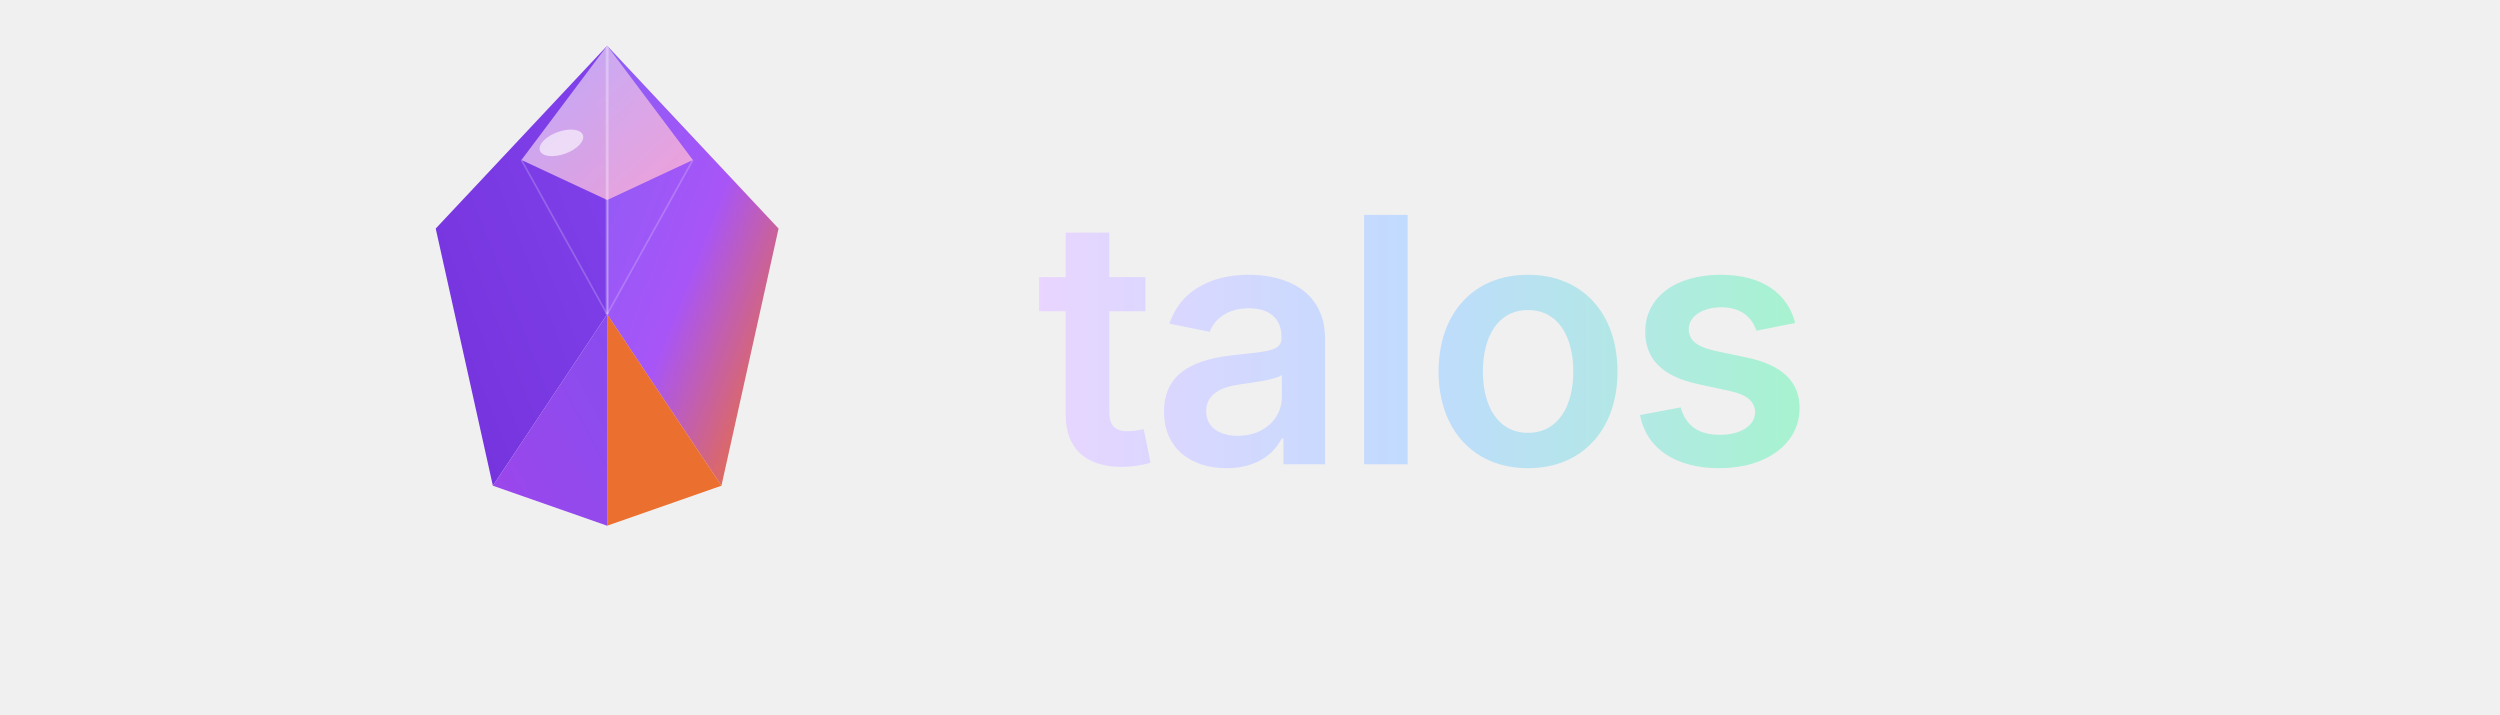
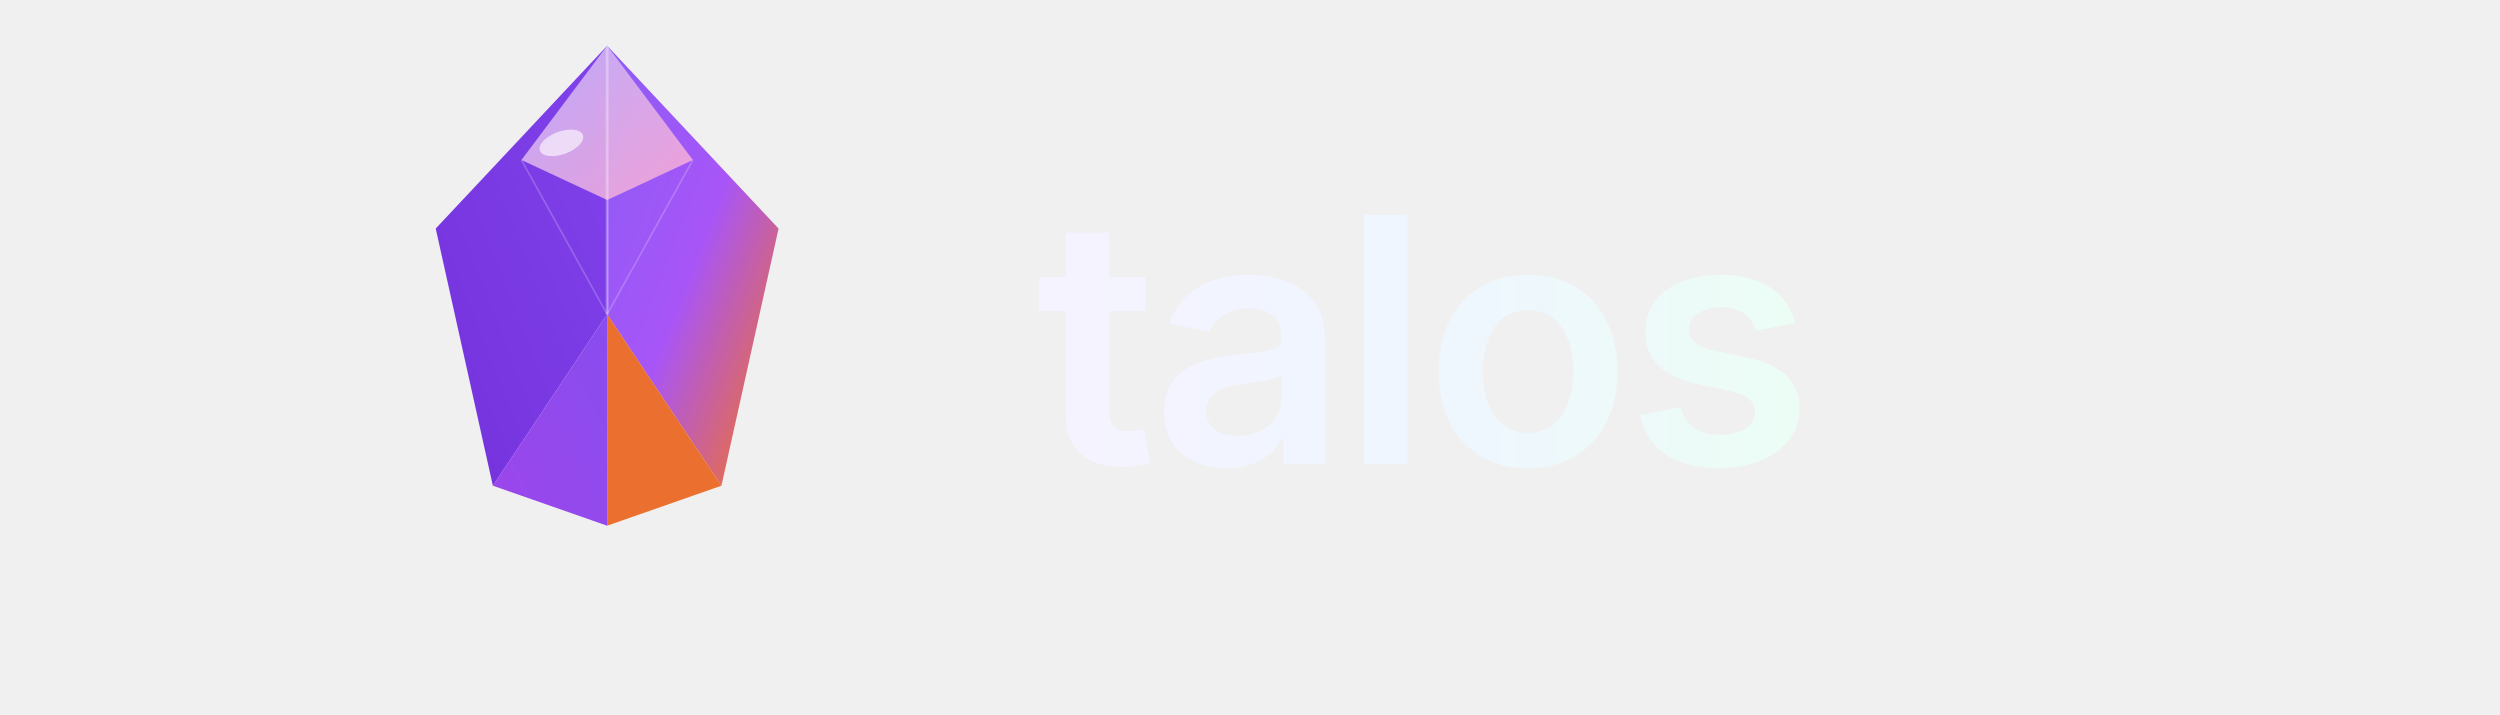
<svg xmlns="http://www.w3.org/2000/svg" viewBox="0 0 350 100">
  <defs>
    <linearGradient id="warmGradient" x1="0%" y1="0%" x2="100%" y2="100%">
      <stop offset="0%" stop-color="#8B5CF6" />
      <stop offset="50%" stop-color="#A855F7" />
      <stop offset="100%" stop-color="#F97316" />
    </linearGradient>
    <linearGradient id="highlightGradient" x1="0%" y1="0%" x2="100%" y2="100%">
      <stop offset="0%" stop-color="#C4B5FD" />
      <stop offset="100%" stop-color="#F9A8D4" />
    </linearGradient>
    <linearGradient id="shadowGradient" x1="100%" y1="0%" x2="0%" y2="100%">
      <stop offset="0%" stop-color="#7C3AED" />
      <stop offset="100%" stop-color="#9333EA" />
    </linearGradient>
    <linearGradient id="deepGradient" x1="0%" y1="100%" x2="100%" y2="0%">
      <stop offset="0%" stop-color="#6D28D9" />
      <stop offset="100%" stop-color="#7C3AED" />
    </linearGradient>
    <linearGradient id="textGradient" x1="0%" y1="0%" x2="100%" y2="0%">
-       <stop offset="0%" stop-color="#e9d5ff" />
-       <stop offset="50%" stop-color="#bfdbfe" />
-       <stop offset="100%" stop-color="#a7f3d0" />
+       <stop offset="0%" stop-color="#f5f3ff" />
+       <stop offset="50%" stop-color="#eff6ff" />
+       <stop offset="100%" stop-color="#ecfdf5" />
    </linearGradient>
    <filter id="outerGlow" x="-50%" y="-50%" width="200%" height="200%">
      <feGaussianBlur stdDeviation="3" result="blur" />
      <feFlood flood-color="#A855F7" flood-opacity="0.5" />
      <feComposite in2="blur" operator="in" />
      <feMerge>
        <feMergeNode />
        <feMergeNode in="SourceGraphic" />
      </feMerge>
    </filter>
  </defs>
  <g transform="translate(45, 0) scale(0.8)">
    <polygon points="50,8 20,40 30,85 50,55" fill="url(#deepGradient)" opacity="0.95" />
    <polygon points="50,8 80,40 70,85 50,55" fill="url(#warmGradient)" />
    <polygon points="30,85 50,55 50,92" fill="url(#shadowGradient)" opacity="0.9" />
    <polygon points="70,85 50,55 50,92" fill="#EA580C" opacity="0.85" />
    <polygon points="50,8 35,28 50,35 65,28" fill="url(#highlightGradient)" opacity="0.9" />
    <line x1="50" y1="8" x2="50" y2="55" stroke="#fff" stroke-width="0.5" opacity="0.3" />
    <line x1="35" y1="28" x2="50" y2="55" stroke="#fff" stroke-width="0.3" opacity="0.2" />
    <line x1="65" y1="28" x2="50" y2="55" stroke="#fff" stroke-width="0.3" opacity="0.2" />
    <ellipse cx="42" cy="25" rx="4" ry="2" fill="#fff" opacity="0.6" transform="rotate(-20 42 25)" />
  </g>
  <text x="145" y="65" font-family="Inter, -apple-system, BlinkMacSystemFont, 'Segoe UI', sans-serif" font-size="48" font-weight="600" letter-spacing="-1" fill="url(#textGradient)">talos</text>
</svg>
